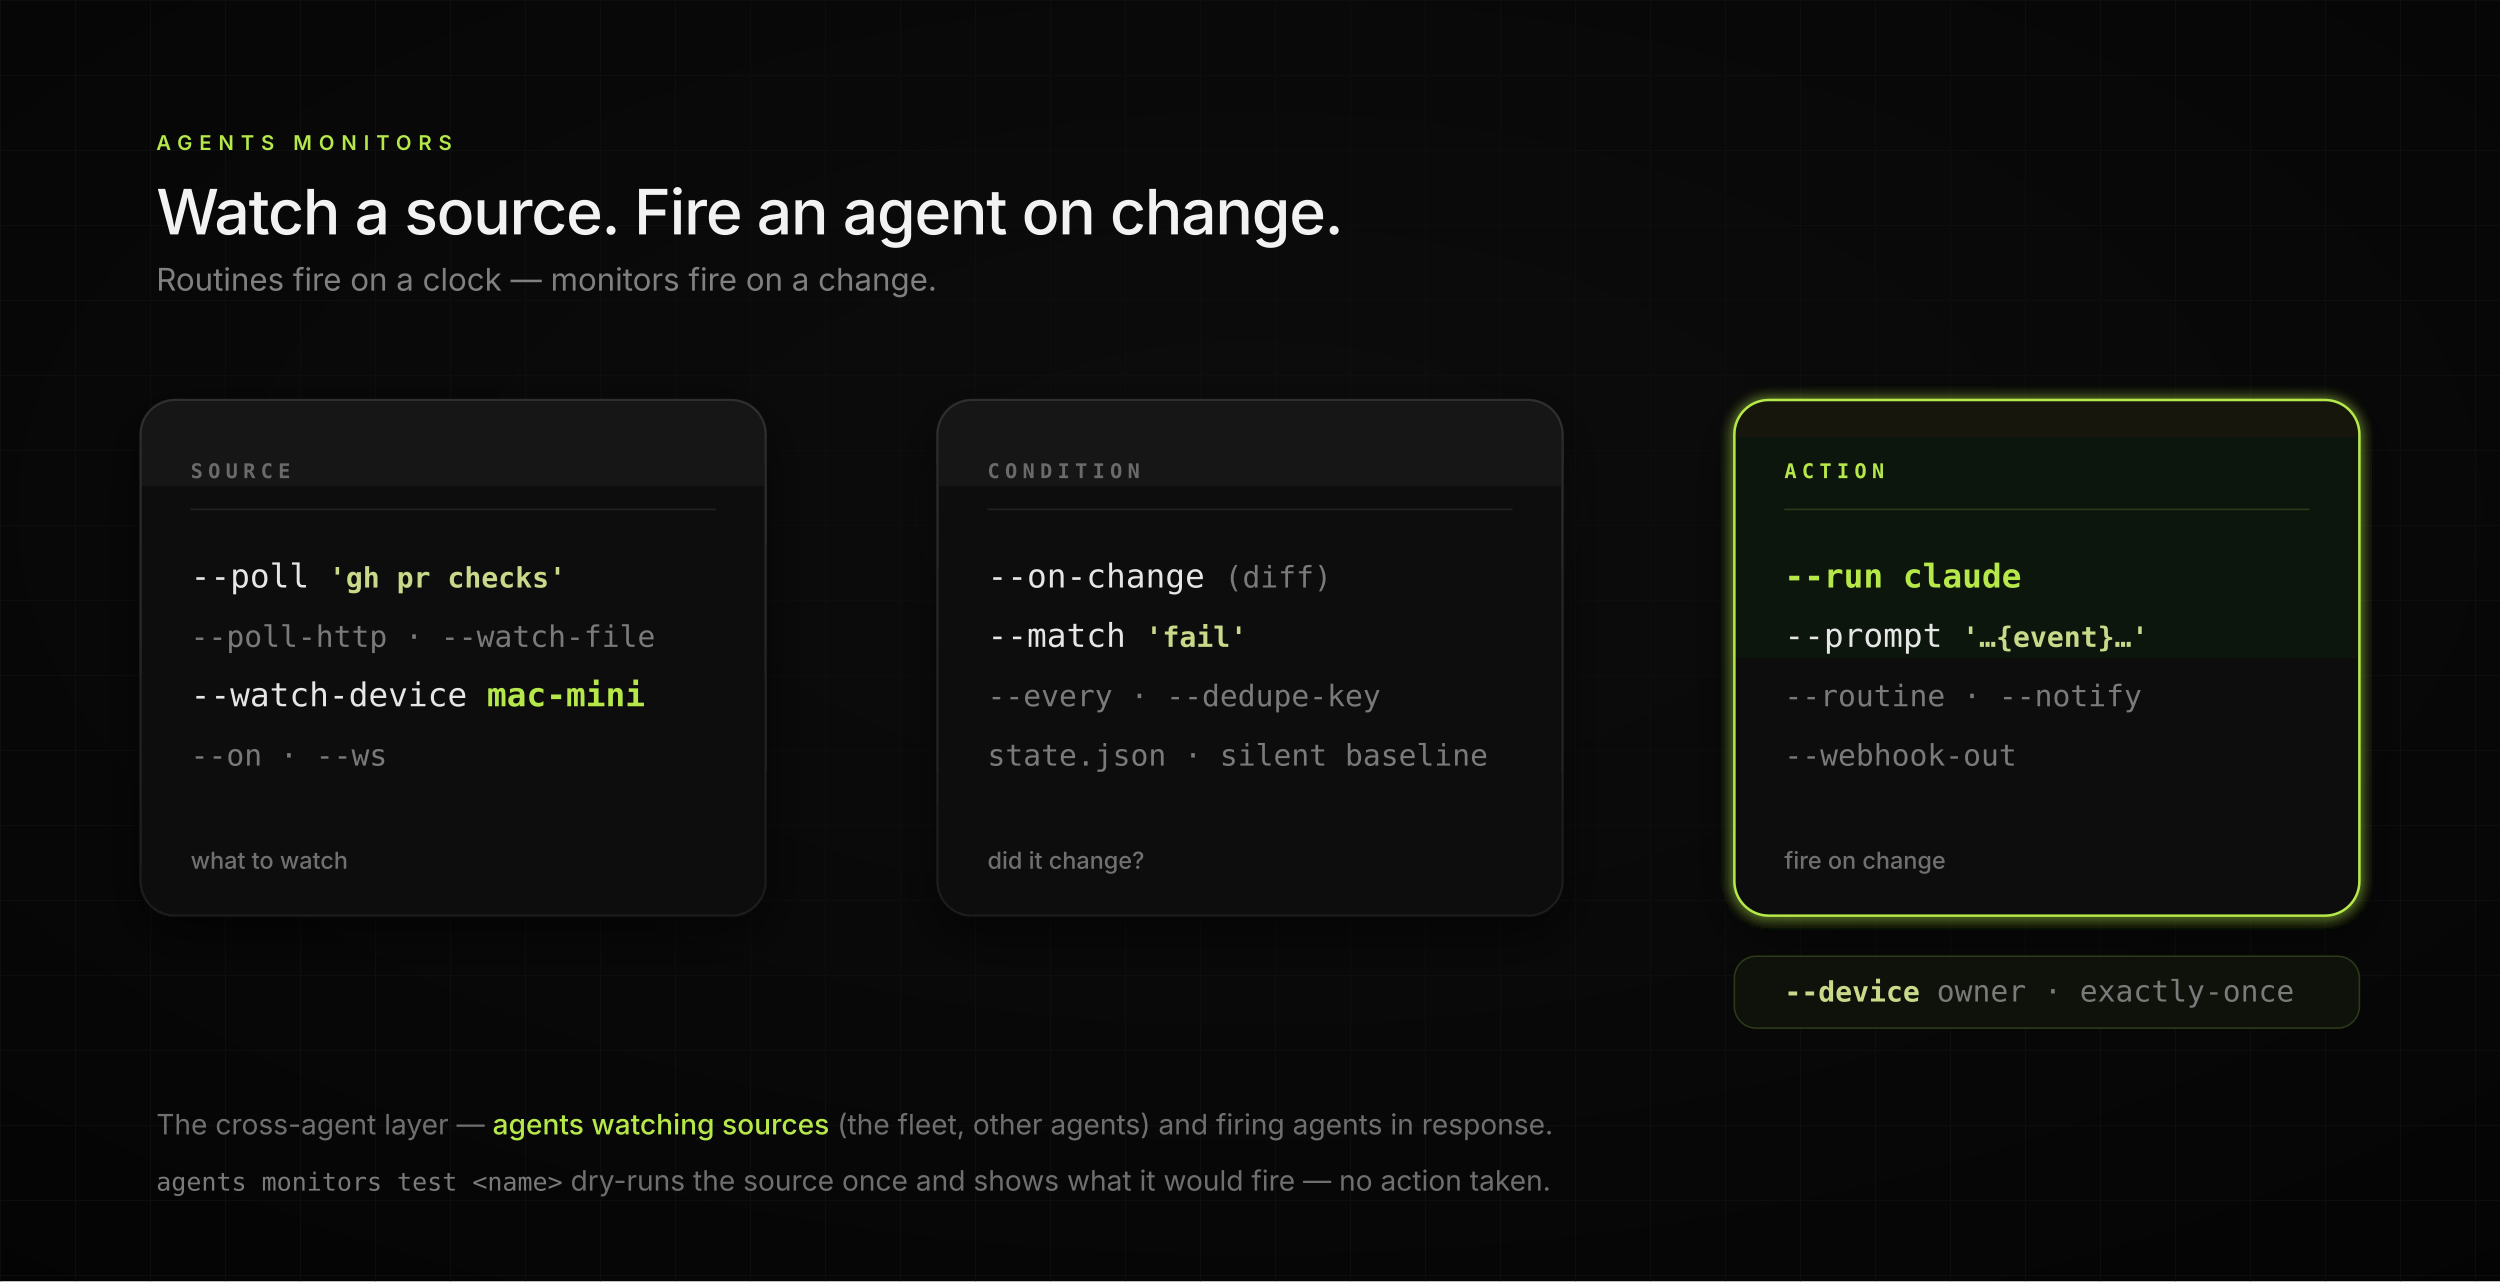
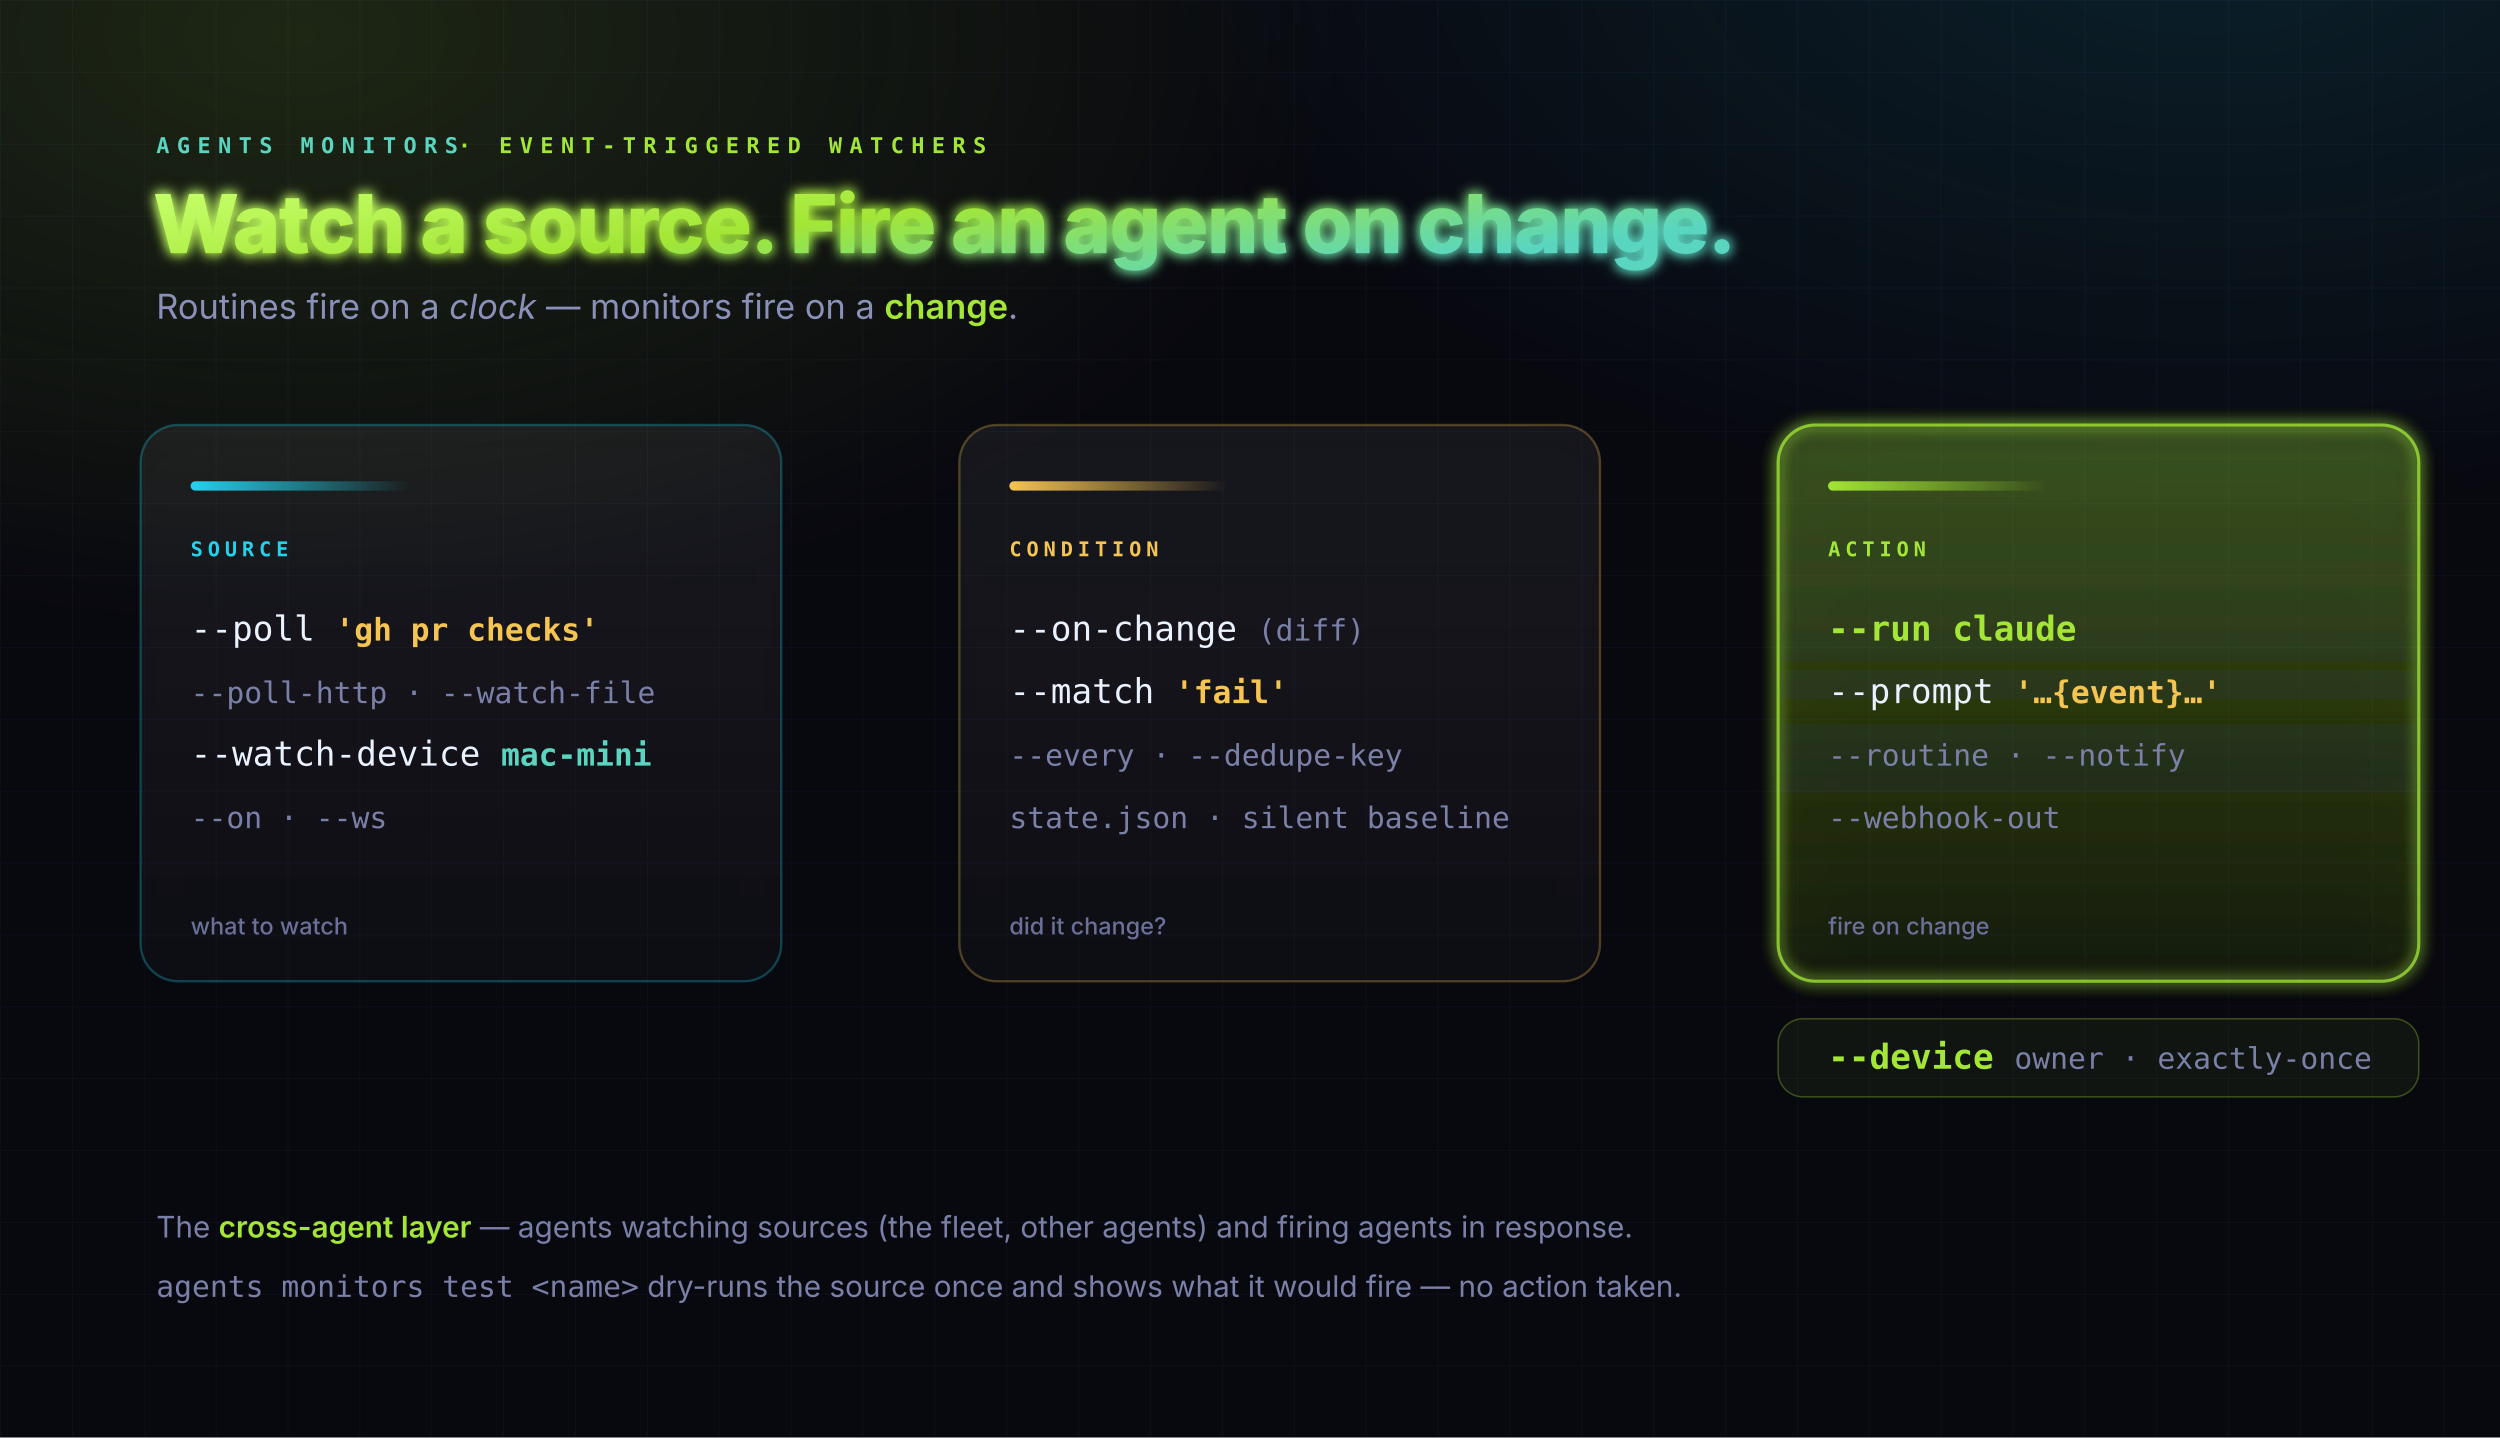
- <svg xmlns="http://www.w3.org/2000/svg" viewBox="0 0 1600 820" role="img" aria-label="agents monitors: a watched source (poll a command, an endpoint, or a fleet device) flows into a condition (changed? matched? deduped by a native state store) which fires an action (run an agent with the event in its prompt, kick a routine, or notify). Routines fire on a clock; monitors fire on a change.">
+ <svg xmlns="http://www.w3.org/2000/svg" viewBox="0 0 1600 920" role="img" aria-label="agents monitors: a watched source (poll a command, an HTTP endpoint, a file, or a fleet device) flows into a condition (changed? matched? deduped by a native state store) that fires an action — run an agent with the event in its prompt, kick a routine, or notify. Pin the owner device for exactly-once. Routines fire on a clock; monitors fire on a change.">
  <defs>
-     <radialGradient id="bgVignette" cx="50%" cy="40%" r="80%">
-       <stop offset="0%" stop-color="#0d0d0d" />
-       <stop offset="100%" stop-color="#040404" />
+     <radialGradient id="glowLime" cx="12%" cy="2%" r="70%">
+       <stop offset="0%" stop-color="#a3e635" stop-opacity="0.14" />
+       <stop offset="60%" stop-color="#a3e635" stop-opacity="0" />
    </radialGradient>
-     <pattern id="grid" width="48" height="48" patternUnits="userSpaceOnUse">
-       <path d="M 48 0 L 0 0 0 48" fill="none" stroke="#0f0f0f" stroke-width="1" />
+     <radialGradient id="glowCyan" cx="88%" cy="-6%" r="70%">
+       <stop offset="0%" stop-color="#22d3ee" stop-opacity="0.12" />
+       <stop offset="60%" stop-color="#22d3ee" stop-opacity="0" />
+     </radialGradient>
+     <pattern id="grid" width="46" height="46" patternUnits="userSpaceOnUse">
+       <path d="M 46 0 L 0 0 0 46" fill="none" stroke="#6b8dff" stroke-opacity="0.06" stroke-width="1" />
    </pattern>
-     <linearGradient id="cardFill" x1="0" y1="0" x2="0" y2="1">
-       <stop offset="0%" stop-color="#131313" />
-       <stop offset="100%" stop-color="#0a0a0a" />
+     <linearGradient id="title" x1="0" y1="0" x2="1" y2="0.4">
+       <stop offset="0%" stop-color="#c6ff6b" />
+       <stop offset="50%" stop-color="#a3e635" />
+       <stop offset="100%" stop-color="#5ad6c0" />
    </linearGradient>
-     <linearGradient id="cardFillActive" x1="0" y1="0" x2="0" y2="1">
-       <stop offset="0%" stop-color="#12160b" />
-       <stop offset="100%" stop-color="#0b0d07" />
+     <linearGradient id="glass" x1="0" y1="0" x2="0" y2="1">
+       <stop offset="0%" stop-color="#ffffff" stop-opacity="0.05" />
+       <stop offset="100%" stop-color="#ffffff" stop-opacity="0.015" />
    </linearGradient>
-     <linearGradient id="cardRim" x1="0" y1="0" x2="0" y2="1">
-       <stop offset="0%" stop-color="#2e2e2e" />
-       <stop offset="50%" stop-color="#242424" />
-       <stop offset="100%" stop-color="#1c1c1c" />
+     <linearGradient id="glassLime" x1="0" y1="0" x2="0" y2="1">
+       <stop offset="0%" stop-color="#a3e635" stop-opacity="0.10" />
+       <stop offset="100%" stop-color="#a3e635" stop-opacity="0.02" />
    </linearGradient>
-     <filter id="limeGlow" x="-40%" y="-60%" width="180%" height="220%">
-       <feGaussianBlur stdDeviation="3.5" result="blur" />
+     <linearGradient id="barCyan" x1="0" y1="0" x2="1" y2="0">
+       <stop offset="0%" stop-color="#22d3ee" />
+       <stop offset="100%" stop-color="#22d3ee" stop-opacity="0" />
+     </linearGradient>
+     <linearGradient id="barAmber" x1="0" y1="0" x2="1" y2="0">
+       <stop offset="0%" stop-color="#f5c451" />
+       <stop offset="100%" stop-color="#f5c451" stop-opacity="0" />
+     </linearGradient>
+     <linearGradient id="barLime" x1="0" y1="0" x2="1" y2="0">
+       <stop offset="0%" stop-color="#a3e635" />
+       <stop offset="100%" stop-color="#a3e635" stop-opacity="0" />
+     </linearGradient>
+     <filter id="soft" x="-20%" y="-20%" width="140%" height="150%">
+       <feGaussianBlur stdDeviation="18" result="b" />
+       <feOffset dy="14" result="o" />
+       <feColorMatrix in="o" type="matrix" values="0 0 0 0 0 0 0 0 0 0 0 0 0 0 0 0 0 0 0.5 0" result="s" />
      <feMerge>
-         <feMergeNode in="blur" />
+         <feMergeNode in="s" />
        <feMergeNode in="SourceGraphic" />
      </feMerge>
    </filter>
-     <filter id="softShadow" x="-15%" y="-15%" width="130%" height="140%">
-       <feGaussianBlur stdDeviation="16" result="blur" />
-       <feOffset dy="12" result="offset" />
-       <feColorMatrix in="offset" type="matrix" values="0 0 0 0 0  0 0 0 0 0  0 0 0 0 0  0 0 0 0.55 0" result="shadow" />
+     <filter id="neonLime" x="-60%" y="-60%" width="220%" height="220%">
+       <feGaussianBlur stdDeviation="4" result="b" />
      <feMerge>
-         <feMergeNode in="shadow" />
+         <feMergeNode in="b" />
+         <feMergeNode in="b" />
        <feMergeNode in="SourceGraphic" />
      </feMerge>
    </filter>
-     <marker id="arrowLime" viewBox="0 0 10 10" refX="8" refY="5" markerWidth="9" markerHeight="9" orient="auto-start-reverse">
-       <path d="M 0 0 L 10 5 L 0 10 z" fill="#B6E84A" />
+     <marker id="ar" viewBox="0 0 10 10" refX="8" refY="5" markerWidth="9" markerHeight="9" orient="auto-start-reverse">
+       <path d="M0 0 L10 5 L0 10 z" fill="#a3e635" />
    </marker>
    <style>
-       .section    { font: 600 13px -apple-system, "SF Pro Display", "Inter", system-ui, sans-serif; letter-spacing: 0.34em; fill: #B6E84A; }
-       .title      { font: 500 40px -apple-system, "SF Pro Display", "Inter", system-ui, sans-serif; fill: #f2f2f2; letter-spacing: -0.02em; }
-       .subtitle   { font: 400 20px -apple-system, "SF Pro Display", "Inter", system-ui, sans-serif; fill: #808080; }
-       .cardmeta   { font: 600 13px ui-monospace, "SF Mono", Menlo, monospace; letter-spacing: 0.26em; fill: #6a6a6a; }
-       .cardmetaA  { font: 600 13px ui-monospace, "SF Mono", Menlo, monospace; letter-spacing: 0.26em; fill: #B6E84A; }
-       .cardcap    { font: 500 15px -apple-system, "SF Pro Display", "Inter", system-ui, sans-serif; fill: #707070; }
-       .mono       { font: 500 21px ui-monospace, "SF Mono", Menlo, monospace; fill: #e6e6e6; }
-       .mono-mut   { font: 500 19px ui-monospace, "SF Mono", Menlo, monospace; fill: #7a7a7a; }
-       .mono-acc   { font: 600 21px ui-monospace, "SF Mono", Menlo, monospace; fill: #B6E84A; }
-       .flag       { font: 600 18px ui-monospace, "SF Mono", Menlo, monospace; fill: #c9d98a; }
-       .edge       { font: 600 12px -apple-system, "SF Pro Display", "Inter", system-ui, sans-serif; letter-spacing: 0.22em; fill: #6a6a6a; }
-       .note       { font: 400 18px -apple-system, "SF Pro Display", "Inter", system-ui, sans-serif; fill: #6f6f6f; }
-       .note-acc   { font: 500 18px -apple-system, "SF Pro Display", "Inter", system-ui, sans-serif; fill: #B6E84A; }
+       .kick { font: 600 14px ui-monospace,"SF Mono",Menlo,monospace; letter-spacing:.34em; fill:#5ad6c0; }
+       .h1 { font: 800 52px Inter,-apple-system,"SF Pro Display",system-ui,sans-serif; letter-spacing:-.02em; }
+       .sub { font: 400 22px Inter,-apple-system,system-ui,sans-serif; fill:#8a90b8; }
+       .meta { font: 600 13px ui-monospace,"SF Mono",Menlo,monospace; letter-spacing:.24em; }
+       .cap { font: 500 15px Inter,-apple-system,system-ui,sans-serif; fill:#6b7099; }
+       .m  { font: 500 22px ui-monospace,"SF Mono",Menlo,monospace; fill:#eaf2ff; }
+       .mm { font: 500 19px ui-monospace,"SF Mono",Menlo,monospace; fill:#7a80a8; }
+       .ml { font: 600 22px ui-monospace,"SF Mono",Menlo,monospace; fill:#a3e635; }
+       .str{ font: 600 20px ui-monospace,"SF Mono",Menlo,monospace; fill:#f5c451; }
+       .strc{font: 600 20px ui-monospace,"SF Mono",Menlo,monospace; fill:#5ad6c0; }
+       .note{ font: 400 19px Inter,-apple-system,system-ui,sans-serif; fill:#7a80a8; }
+       .noteA{font: 600 19px Inter,-apple-system,system-ui,sans-serif; fill:#a3e635; }
    </style>
  </defs>
-   <rect width="1600" height="820" fill="url(#bgVignette)" />
-   <rect width="1600" height="820" fill="url(#grid)" />
-   <text x="100" y="96" class="section">AGENTS MONITORS</text>
-   <text x="100" y="150" class="title">Watch a source. Fire an agent on change.</text>
-   <text x="100" y="186" class="subtitle">Routines fire on a clock — monitors fire on a change.</text>
-   <g filter="url(#softShadow)">
-     <rect x="90" y="256" width="400" height="330" rx="22" fill="url(#cardFill)" stroke="url(#cardRim)" stroke-width="1.5" />
+   <rect width="1600" height="920" fill="#08080f" />
+   <rect width="1600" height="920" fill="url(#grid)" />
+   <rect width="1600" height="920" fill="url(#glowLime)" />
+   <rect width="1600" height="920" fill="url(#glowCyan)" />
+   <text x="100" y="98" class="kick">AGENTS MONITORS<tspan fill="#a3e635"> · EVENT-TRIGGERED WATCHERS</tspan>
+   </text>
+   <text x="98" y="162" class="h1" fill="url(#title)" filter="url(#neonLime)">Watch a source. Fire an agent on change.</text>
+   <text x="100" y="204" class="sub">Routines fire on a <tspan fill="#8a90b8" font-style="italic">clock</tspan> — monitors fire on a <tspan fill="#a3e635" font-weight="600">change</tspan>.</text>
+   <g filter="url(#soft)">
+     <rect x="90" y="272" width="410" height="356" rx="24" fill="url(#glass)" stroke="#22d3ee" stroke-opacity="0.28" stroke-width="1.5" />
  </g>
-   <text x="122" y="306" class="cardmeta">SOURCE</text>
-   <line x1="122" y1="326" x2="458" y2="326" stroke="#232323" stroke-width="1" />
-   <text x="122" y="376" class="mono">--poll <tspan class="flag">'gh pr checks'</tspan>
+   <rect x="122" y="308" width="140" height="6" rx="3" fill="url(#barCyan)" />
+   <text x="122" y="356" class="meta" fill="#22d3ee">SOURCE</text>
+   <text x="122" y="410" class="m">--poll <tspan class="str">'gh pr checks'</tspan>
  </text>
-   <text x="122" y="414" class="mono-mut">--poll-http · --watch-file</text>
-   <text x="122" y="452" class="mono">--watch-device <tspan class="mono-acc">mac-mini</tspan>
+   <text x="122" y="450" class="mm">--poll-http · --watch-file</text>
+   <text x="122" y="490" class="m">--watch-device <tspan class="strc">mac-mini</tspan>
  </text>
-   <text x="122" y="490" class="mono-mut">--on · --ws</text>
-   <text x="122" y="556" class="cardcap">what to watch</text>
-   <line x1="502" y1="421" x2="586" y2="421" stroke="#B6E84A" stroke-width="2.5" marker-end="url(#arrowLime)" filter="url(#limeGlow)" />
-   <g filter="url(#softShadow)">
-     <rect x="600" y="256" width="400" height="330" rx="22" fill="url(#cardFill)" stroke="url(#cardRim)" stroke-width="1.5" />
+   <text x="122" y="530" class="mm">--on · --ws</text>
+   <text x="122" y="598" class="cap">what to watch</text>
+   <line x1="514" y1="450" x2="600" y2="450" stroke="#a3e635" stroke-width="3" marker-end="url(#ar)" filter="url(#neonLime)" />
+   <g filter="url(#soft)">
+     <rect x="614" y="272" width="410" height="356" rx="24" fill="url(#glass)" stroke="#f5c451" stroke-opacity="0.28" stroke-width="1.5" />
  </g>
-   <text x="632" y="306" class="cardmeta">CONDITION</text>
-   <line x1="632" y1="326" x2="968" y2="326" stroke="#232323" stroke-width="1" />
-   <text x="632" y="376" class="mono">--on-change <tspan class="mono-mut">(diff)</tspan>
+   <rect x="646" y="308" width="140" height="6" rx="3" fill="url(#barAmber)" />
+   <text x="646" y="356" class="meta" fill="#f5c451">CONDITION</text>
+   <text x="646" y="410" class="m">--on-change <tspan class="mm">(diff)</tspan>
  </text>
-   <text x="632" y="414" class="mono">--match <tspan class="flag">'fail'</tspan>
+   <text x="646" y="450" class="m">--match <tspan class="str">'fail'</tspan>
  </text>
-   <text x="632" y="452" class="mono-mut">--every · --dedupe-key</text>
-   <text x="632" y="490" class="mono-mut">state.json · silent baseline</text>
-   <text x="632" y="556" class="cardcap">did it change?</text>
-   <line x1="1012" y1="421" x2="1096" y2="421" stroke="#B6E84A" stroke-width="2.5" marker-end="url(#arrowLime)" filter="url(#limeGlow)" />
-   <g filter="url(#softShadow)">
-     <rect x="1110" y="256" width="400" height="330" rx="22" fill="url(#cardFillActive)" stroke="#B6E84A" stroke-width="1.6" filter="url(#limeGlow)" />
+   <text x="646" y="490" class="mm">--every · --dedupe-key</text>
+   <text x="646" y="530" class="mm">state.json · silent baseline</text>
+   <text x="646" y="598" class="cap">did it change?</text>
+   <line x1="1038" y1="450" x2="1124" y2="450" stroke="#a3e635" stroke-width="3" marker-end="url(#ar)" filter="url(#neonLime)" />
+   <g filter="url(#soft)">
+     <rect x="1138" y="272" width="410" height="356" rx="24" fill="url(#glassLime)" stroke="#a3e635" stroke-opacity="0.75" stroke-width="2" filter="url(#neonLime)" />
  </g>
-   <text x="1142" y="306" class="cardmetaA">ACTION</text>
-   <line x1="1142" y1="326" x2="1478" y2="326" stroke="#2c3a18" stroke-width="1" />
-   <text x="1142" y="376" class="mono-acc">--run claude</text>
-   <text x="1142" y="414" class="mono">--prompt <tspan class="flag">'…{event}…'</tspan>
+   <rect x="1170" y="308" width="140" height="6" rx="3" fill="url(#barLime)" />
+   <text x="1170" y="356" class="meta" fill="#a3e635">ACTION</text>
+   <text x="1170" y="410" class="ml">--run claude</text>
+   <text x="1170" y="450" class="m">--prompt <tspan class="str">'…{event}…'</tspan>
  </text>
-   <text x="1142" y="452" class="mono-mut">--routine · --notify</text>
-   <text x="1142" y="490" class="mono-mut">--webhook-out</text>
-   <text x="1142" y="556" class="cardcap">fire on change</text>
-   <rect x="1110" y="612" width="400" height="46" rx="14" fill="#0e120b" stroke="#2c3a18" stroke-width="1" />
-   <text x="1142" y="641" class="flag">--device <tspan class="mono-mut" style="fill:#7a7a7a">owner · exactly-once</tspan>
+   <text x="1170" y="490" class="mm">--routine · --notify</text>
+   <text x="1170" y="530" class="mm">--webhook-out</text>
+   <text x="1170" y="598" class="cap">fire on change</text>
+   <rect x="1138" y="652" width="410" height="50" rx="16" fill="#a3e635" fill-opacity="0.06" stroke="#a3e635" stroke-opacity="0.3" stroke-width="1" />
+   <text x="1170" y="684" class="ml" font-size="19">--device <tspan class="mm">owner · exactly-once</tspan>
  </text>
-   <text x="100" y="726" class="note">The cross-agent layer — <tspan class="note-acc">agents watching sources</tspan> (the fleet, other agents) and firing agents in response.</text>
-   <text x="100" y="762" class="note">
-     <tspan class="mono-mut" style="font-size:16px">agents monitors test &lt;name&gt;</tspan>  dry-runs the source once and shows what it would fire — no action taken.</text>
+   <text x="100" y="792" class="note">The <tspan class="noteA">cross-agent layer</tspan> — agents watching sources (the fleet, other agents) and firing agents in response.</text>
+   <text x="100" y="830" class="note">
+     <tspan class="mm" font-size="17">agents monitors test &lt;name&gt;</tspan>  dry-runs the source once and shows what it would fire — no action taken.</text>
</svg>
